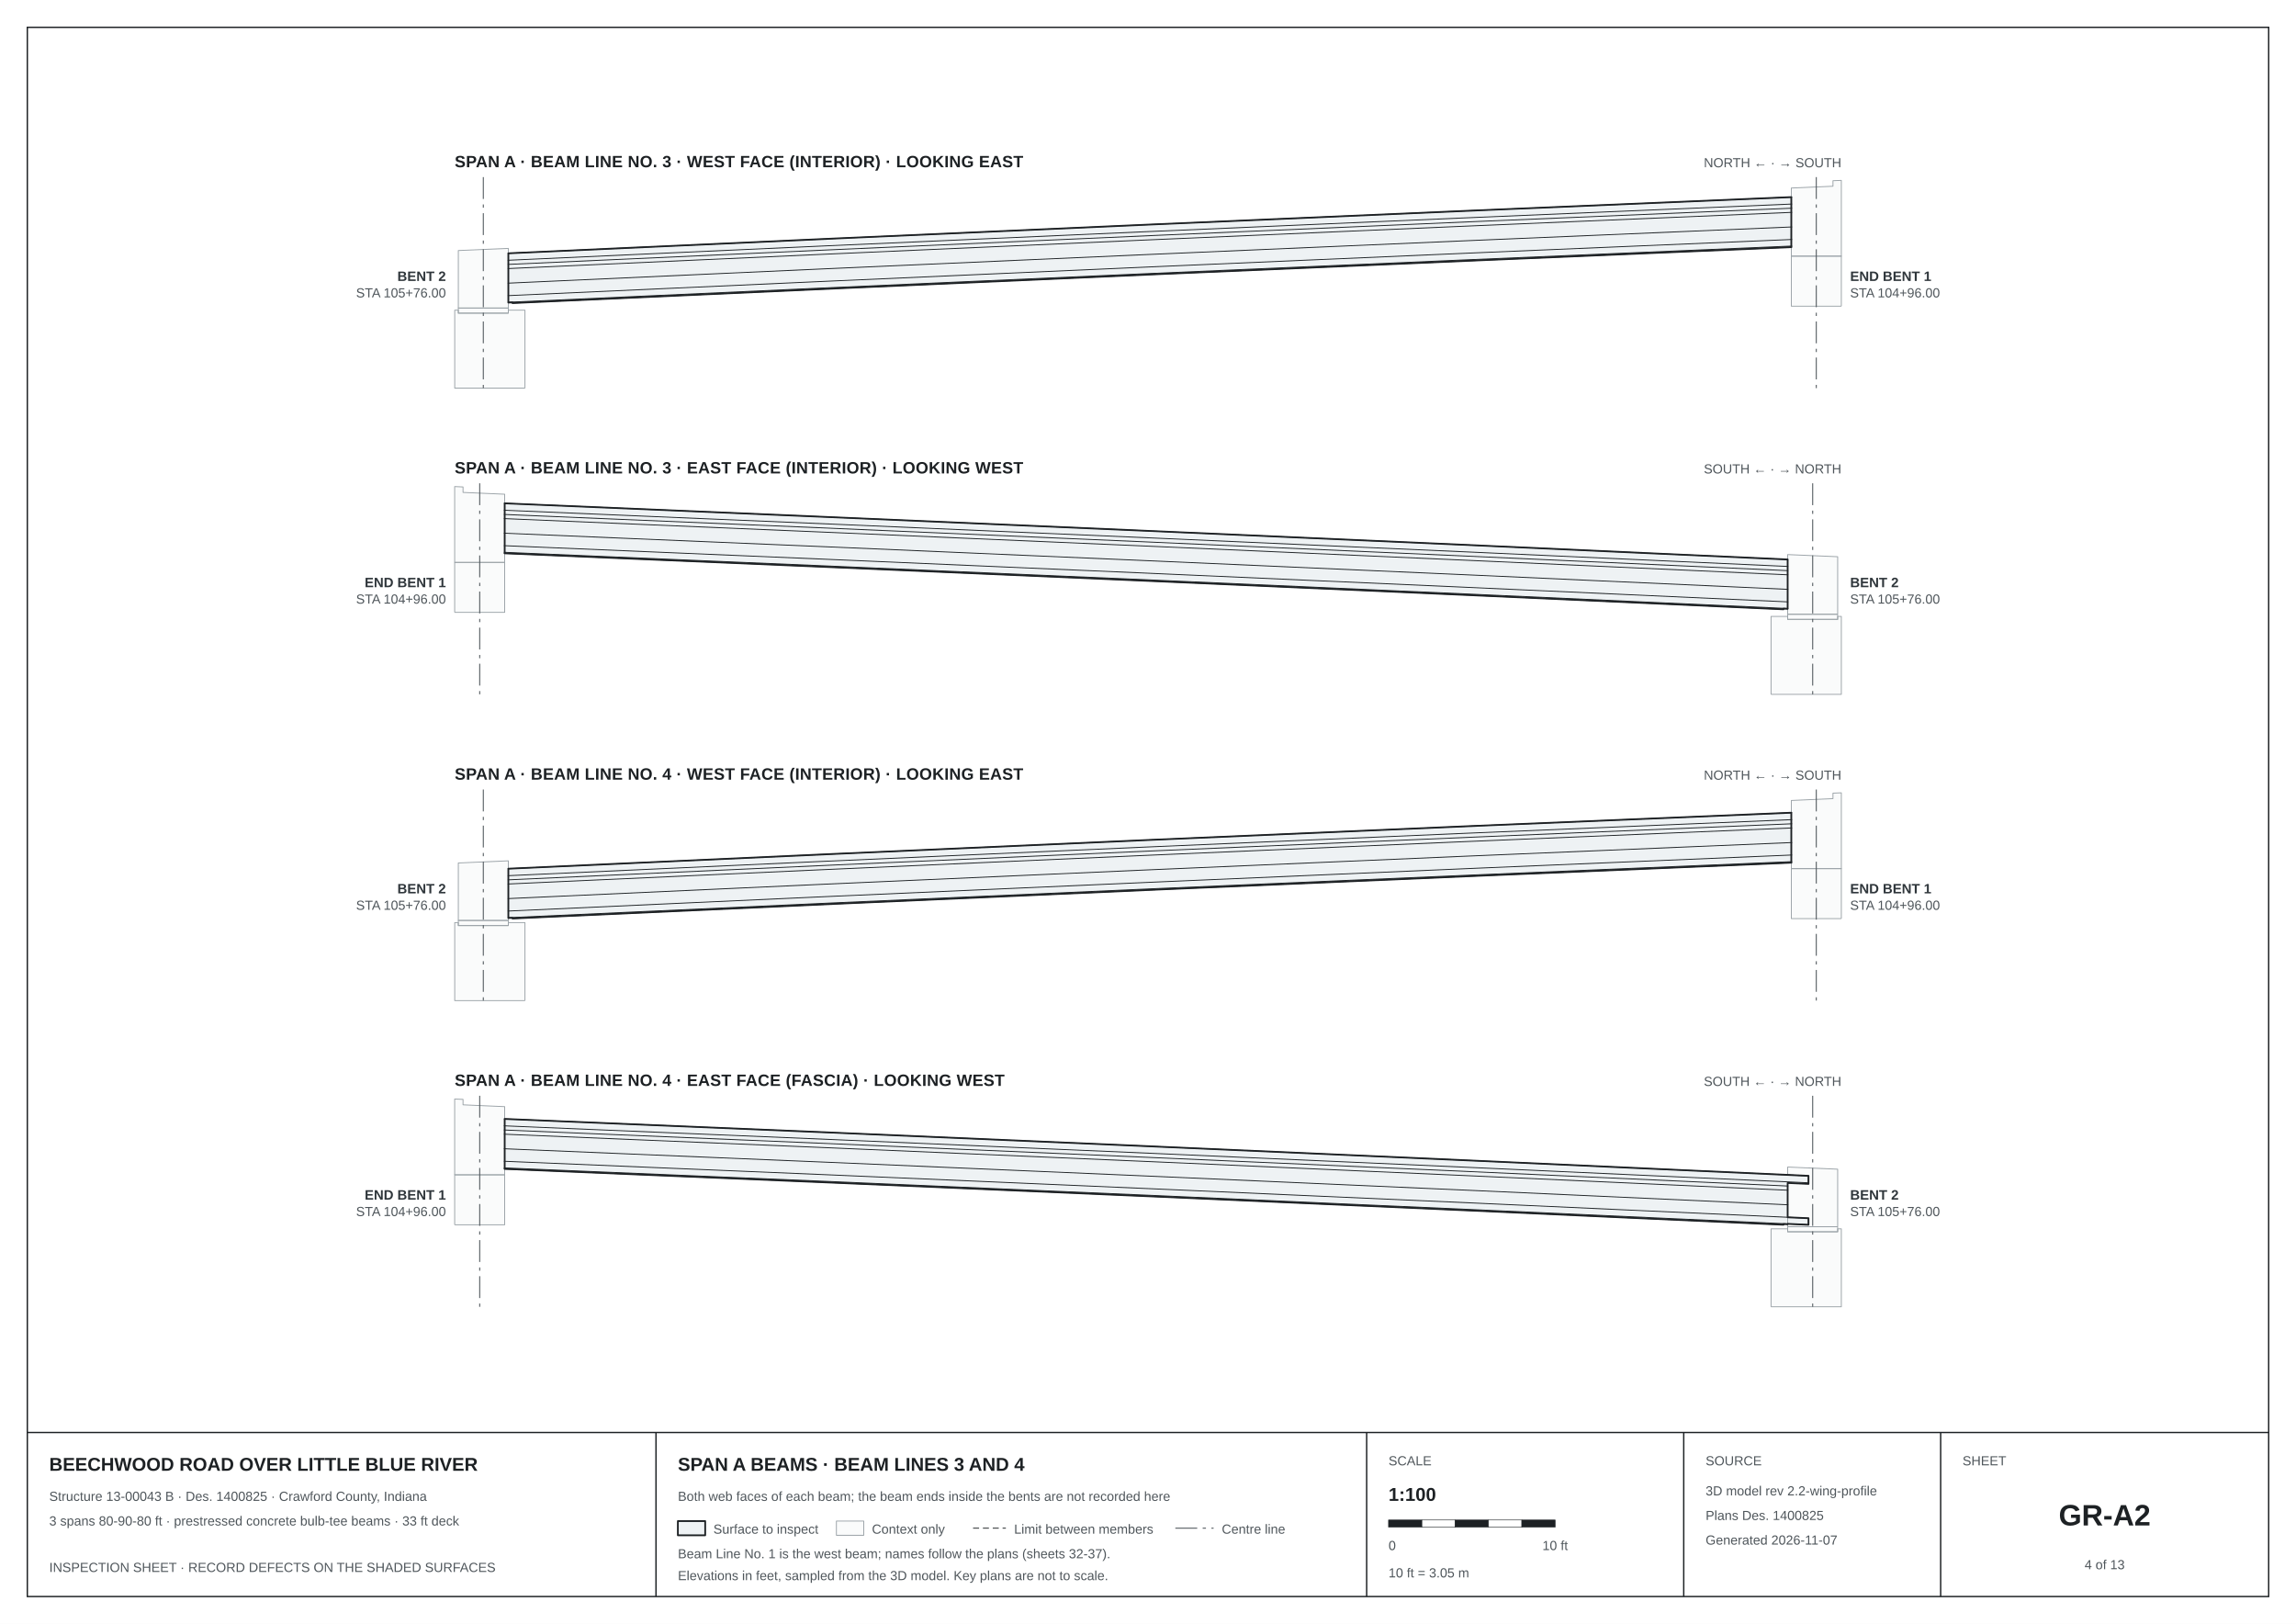
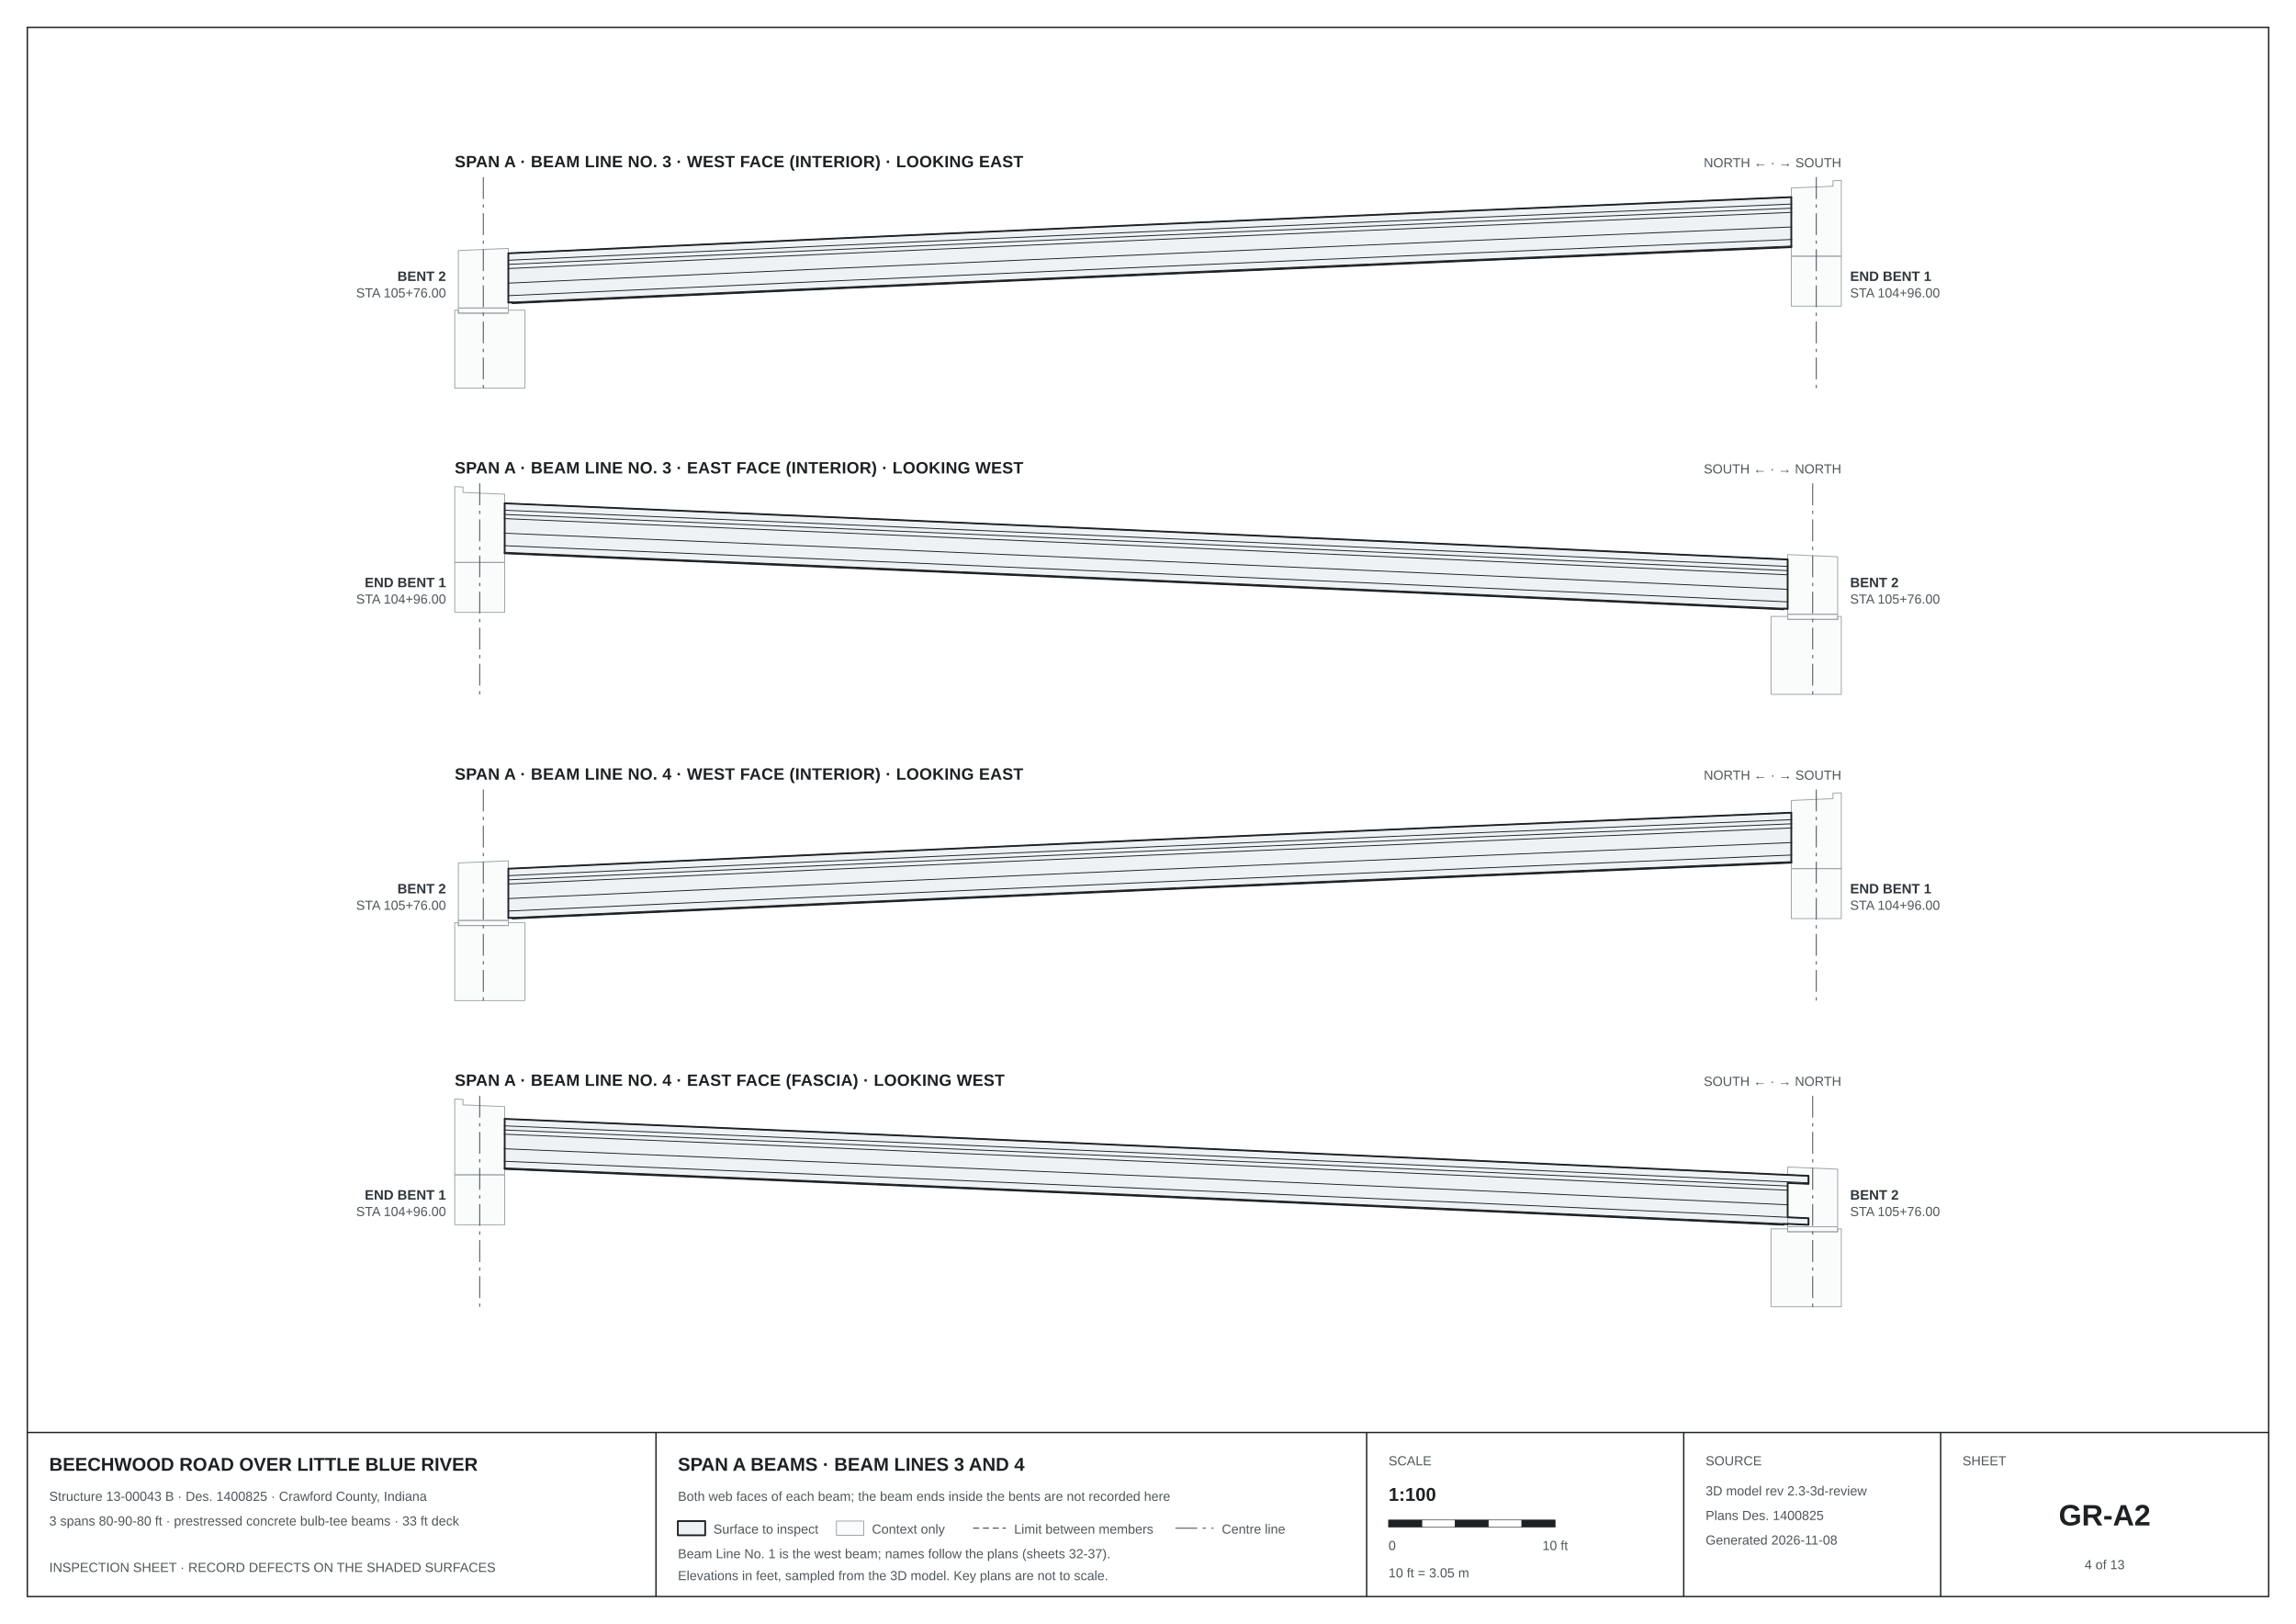
<svg xmlns="http://www.w3.org/2000/svg" viewBox="0 0 420 297" width="420mm" height="297mm">
  <style>text{font-family:"IBM Plex Sans",Arial,Helvetica,sans-serif;fill:#1d2124}.t{font-size:2.6px}.s{font-size:2.4px;fill:#4f565b}.h{font-size:3px;font-weight:600;letter-spacing:.04px}.big{font-size:5.4px;font-weight:600}.mid{font-size:3.4px;font-weight:600}.lbl{font-size:2.5px;fill:#2f363b;font-weight:600}.ann{font-size:2.5px;fill:#1d2124}.j{fill:none;stroke:#1d2124;stroke-width:.16;stroke-dasharray:1.1 .7}.o{fill:none;stroke:#1d2124;stroke-width:.32;stroke-linejoin:round;stroke-linecap:round}.e{fill:none;stroke:#1d2124;stroke-width:.16;stroke-linecap:round}.r{fill:none;stroke:#9aa2a7;stroke-width:.16;stroke-linejoin:round}.m{fill:#e3e7ea;stroke:#9aa2a7;stroke-width:.1}.f{fill:#eef2f4;stroke:none}.rf{fill:#fafbfb;stroke:none}.c{fill:none;stroke:#4f565b;stroke-width:.18;stroke-dasharray:4 1 .6 1}.ld{fill:none;stroke:#4f565b;stroke-width:.15}.ar{fill:#1d2124}.k{fill:none;stroke:#1d2124;stroke-width:.25}.thin{fill:none;stroke:#1d2124;stroke-width:.15}</style>
  <rect width="420" height="297" fill="#fff" />
  <rect x="5" y="5" width="410" height="287" class="k" />
-   <text x="83.17" y="30.59" class="h" text-anchor="start">SPAN A · BEAM LINE NO. 3 · WEST FACE (INTERIOR) · LOOKING EAST</text>
-   <text x="336.83" y="30.59" class="s" text-anchor="end">NORTH ← · → SOUTH</text>
+   <text x="83.18" y="30.59" class="h" text-anchor="start">SPAN A · BEAM LINE NO. 3 · WEST FACE (INTERIOR) · LOOKING EAST</text>
+   <text x="336.82" y="30.59" class="s" text-anchor="end">NORTH ← · → SOUTH</text>
  <g id="view-A-BL3-W">
-     <path class="rf" d="M327.68,46.85 336.83,46.85 336.83,32.99 335.30,33.05 335.30,34.06 327.68,34.39Z" />
-     <path class="rf" d="M336.83,56.00 336.83,46.85 327.68,46.85 327.68,56.00Z" />
+     <path class="rf" d="M327.68,46.86 336.83,46.86 336.83,32.99 335.30,33.05 335.30,34.06 327.68,34.39Z" />
+     <path class="rf" d="M336.83,56.00 336.83,46.86 327.68,46.86 327.68,56.00Z" />
    <path class="rf" d="M92.99,56.34 92.99,45.43 83.84,45.82 83.84,56.34Z" />
-     <path class="rf" d="M96.03,70.99 96.03,56.73 92.99,56.73 92.99,57.28 83.84,57.28 83.84,56.73 83.18,56.73 83.18,70.99Z" />
+     <path class="rf" d="M96.03,71.00 96.03,56.73 92.99,56.73 92.99,57.28 83.84,57.28 83.84,56.73 83.18,56.73 83.18,71.00Z" />
    <path class="rf" d="M92.99,57.28 92.99,56.34 83.84,56.34 83.84,57.28Z" />
-     <path class="f" d="M93.75,55.31 93.75,55.43 152.77,52.76 211.48,50.16 270.18,47.63 327.68,45.20 327.68,36.05 270.18,38.48 211.48,41.02 152.77,43.62 92.99,46.33 92.99,55.34Z" />
-     <path class="r" d="M327.68,46.85 336.83,46.85 336.83,32.99 335.30,33.05 335.30,34.06 327.68,34.39 327.68,46.85" />
-     <path class="r" d="M336.83,56.00 336.83,46.85 327.68,46.85 327.68,56.00 336.83,56.00" />
+     <path class="f" d="M93.75,55.31 93.75,55.44 152.77,52.76 211.48,50.17 270.18,47.63 327.68,45.20 327.68,36.05 270.18,38.48 211.48,41.02 152.77,43.62 92.99,46.33 92.99,55.34Z" />
+     <path class="r" d="M327.68,46.86 336.83,46.86 336.83,32.99 335.30,33.05 335.30,34.06 327.68,34.39 327.68,46.86" />
+     <path class="r" d="M336.83,56.00 336.83,46.86 327.68,46.86 327.68,56.00 336.83,56.00" />
    <path class="r" d="M92.99,56.34 92.99,45.43 83.84,45.82 83.84,56.34 92.99,56.34" />
-     <path class="r" d="M96.03,70.99 96.03,56.73 92.99,56.73 92.99,57.28 83.84,57.28 83.84,56.73 83.18,56.73 83.18,70.99 96.03,70.99" />
+     <path class="r" d="M96.03,71.00 96.03,56.73 92.99,56.73 92.99,57.28 83.84,57.28 83.84,56.73 83.18,56.73 83.18,71.00 96.03,71.00" />
    <path class="r" d="M92.99,57.28 92.99,56.34 83.84,56.34 83.84,57.28 92.99,57.28" />
-     <path class="o" d="M93.75,55.31 93.75,55.43 152.77,52.76 211.48,50.16 270.18,47.63 327.68,45.20 327.68,36.05 270.18,38.48 211.48,41.02 152.77,43.62 92.99,46.33 92.99,55.34 93.75,55.31" />
-     <path class="e" d="M327.76,36.05 270.18,38.48 211.48,41.02 152.77,43.62 92.94,46.33M327.76,37.32 267.73,39.86 209.03,42.40 150.33,45.00 92.94,47.60M327.76,38.08 270.18,40.51 211.48,43.05 152.77,45.65 92.94,48.36M327.76,38.84 267.73,41.38 209.03,43.92 150.33,46.52 92.94,49.12M327.76,41.51 267.73,44.05 209.03,46.59 150.33,49.19 92.94,51.79M327.76,43.80 270.18,46.23 211.48,48.77 152.77,51.37 92.94,54.07M327.76,45.00 267.73,47.54 209.03,50.08 150.33,52.68 92.94,55.28M327.76,45.19 270.18,47.63 211.48,50.16 152.77,52.76 93.75,55.43 93.75,55.31 92.99,55.34" />
+     <path class="o" d="M93.75,55.31 93.75,55.44 152.77,52.76 211.48,50.17 270.18,47.63 327.68,45.20 327.68,36.05 270.18,38.48 211.48,41.02 152.77,43.62 92.99,46.33 92.99,55.34 93.75,55.31" />
+     <path class="e" d="M327.76,36.05 270.18,38.48 211.48,41.02 152.77,43.62 92.94,46.33M327.76,37.32 267.73,39.86 209.03,42.40 150.33,45.00 92.94,47.60M327.76,38.08 270.18,40.51 211.48,43.05 152.77,45.65 92.94,48.36M327.76,38.84 267.73,41.38 209.03,43.92 150.33,46.52 92.94,49.12M327.76,41.51 267.73,44.05 209.03,46.59 150.33,49.19 92.94,51.79M327.76,43.80 270.18,46.23 211.48,48.77 152.77,51.37 92.94,54.08M327.76,45.00 267.73,47.54 209.03,50.08 150.33,52.68 92.94,55.28M327.76,45.19 270.18,47.63 211.48,50.17 152.77,52.76 93.75,55.44 93.75,55.31 92.99,55.34" />
  </g>
-   <path class="c" d="M332.25,32.39V71.79" />
+   <path class="c" d="M332.25,32.39V71.80" />
  <text x="338.43" y="51.39" class="lbl" text-anchor="start">END BENT 1</text>
  <text x="338.43" y="54.39" class="s" text-anchor="start">STA 104+96.00</text>
-   <path class="c" d="M88.41,32.39V71.79" />
-   <text x="81.57" y="51.39" class="lbl" text-anchor="end">BENT 2</text>
-   <text x="81.57" y="54.39" class="s" text-anchor="end">STA 105+76.00</text>
-   <text x="83.17" y="86.59" class="h" text-anchor="start">SPAN A · BEAM LINE NO. 3 · EAST FACE (INTERIOR) · LOOKING WEST</text>
-   <text x="336.83" y="86.59" class="s" text-anchor="end">SOUTH ← · → NORTH</text>
+   <path class="c" d="M88.41,32.39V71.80" />
+   <text x="81.58" y="51.39" class="lbl" text-anchor="end">BENT 2</text>
+   <text x="81.58" y="54.39" class="s" text-anchor="end">STA 105+76.00</text>
+   <text x="83.18" y="86.59" class="h" text-anchor="start">SPAN A · BEAM LINE NO. 3 · EAST FACE (INTERIOR) · LOOKING WEST</text>
+   <text x="336.82" y="86.59" class="s" text-anchor="end">SOUTH ← · → NORTH</text>
  <g id="view-A-BL3-E">
-     <path class="rf" d="M83.17,102.86 92.32,102.86 92.32,90.39 84.70,90.06 84.70,89.06 83.17,88.99Z" />
-     <path class="rf" d="M83.17,112.00 92.32,112.00 92.32,102.86 83.17,102.86Z" />
-     <path class="rf" d="M336.16,112.35 336.16,101.82 327.01,101.43 327.01,112.35Z" />
+     <path class="rf" d="M83.18,102.86 92.32,102.86 92.32,90.39 84.70,90.06 84.70,89.06 83.18,89.00Z" />
+     <path class="rf" d="M83.18,112.00 92.32,112.00 92.32,102.86 83.18,102.86Z" />
+     <path class="rf" d="M336.16,112.35 336.16,101.83 327.01,101.43 327.01,112.35Z" />
    <path class="rf" d="M323.97,127.00 336.83,127.00 336.83,112.74 336.16,112.74 336.16,113.28 327.01,113.28 327.01,112.74 323.97,112.74Z" />
    <path class="rf" d="M336.16,112.35 327.01,112.35 327.01,113.28 336.16,113.28Z" />
    <path class="f" d="M92.32,101.20 152.27,103.74 210.97,106.28 269.67,108.88 326.25,111.44 326.25,111.31 327.01,111.35 327.01,102.33 267.23,99.62 208.52,97.03 149.82,94.49 92.32,92.06Z" />
-     <path class="r" d="M83.17,102.86 92.32,102.86 92.32,90.39 84.70,90.06 84.70,89.06 83.17,88.99 83.17,102.86" />
-     <path class="r" d="M83.17,112.00 92.32,112.00 92.32,102.86 83.17,102.86 83.17,112.00" />
-     <path class="r" d="M336.16,112.35 336.16,101.82 327.01,101.43 327.01,112.35 336.16,112.35" />
+     <path class="r" d="M83.18,102.86 92.32,102.86 92.32,90.39 84.70,90.06 84.70,89.06 83.18,89.00 83.18,102.86" />
+     <path class="r" d="M83.18,112.00 92.32,112.00 92.32,102.86 83.18,102.86 83.18,112.00" />
+     <path class="r" d="M336.16,112.35 336.16,101.83 327.01,101.43 327.01,112.35 336.16,112.35" />
    <path class="r" d="M323.97,127.00 336.83,127.00 336.83,112.74 336.16,112.74 336.16,113.28 327.01,113.28 327.01,112.74 323.97,112.74 323.97,127.00" />
    <path class="r" d="M336.16,112.35 327.01,112.35 327.01,113.28 336.16,113.28 336.16,112.35" />
    <path class="o" d="M93.56,101.25 152.27,103.74 210.97,106.28 269.67,108.88 326.25,111.44 326.25,111.31 327.01,111.35 327.01,102.33 267.23,99.62 208.52,97.03 149.82,94.49 92.32,92.06 92.32,101.20 93.56,101.25" />
-     <path class="e" d="M92.24,92.05 149.82,94.49 208.52,97.03 267.23,99.62 327.06,102.33M92.24,93.32 152.27,95.86 210.97,98.40 269.67,101.00 327.06,103.60M92.24,94.09 149.82,96.52 208.52,99.06 267.23,101.66 327.06,104.37M92.24,94.85 152.27,97.39 210.97,99.93 269.67,102.53 327.06,105.13M92.24,97.52 152.27,100.05 210.97,102.59 269.67,105.19 327.06,107.79M92.24,99.80 149.82,102.23 208.52,104.77 267.23,107.37 327.06,110.08M92.24,101.01 152.27,103.55 210.97,106.09 269.67,108.69 327.06,111.29M92.24,101.20 149.82,103.63 208.52,106.17 267.23,108.77 326.25,111.44 326.25,111.31 327.01,111.35" />
+     <path class="e" d="M92.24,92.05 149.82,94.49 208.52,97.03 267.23,99.62 327.06,102.33M92.24,93.32 152.27,95.86 210.97,98.40 269.67,101.00 327.06,103.60M92.24,94.09 149.82,96.52 208.52,99.06 267.23,101.66 327.06,104.37M92.24,94.85 152.27,97.39 210.97,99.93 269.67,102.53 327.06,105.13M92.24,97.52 152.27,100.05 210.97,102.60 269.67,105.20 327.06,107.79M92.24,99.80 149.82,102.23 208.52,104.77 267.23,107.37 327.06,110.08M92.24,101.01 152.27,103.55 210.97,106.09 269.67,108.69 327.06,111.29M92.24,101.20 149.82,103.63 208.52,106.17 267.23,108.77 326.25,111.44 326.25,111.31 327.01,111.35" />
  </g>
-   <path class="c" d="M87.75,88.39V127.80" />
-   <text x="81.57" y="107.40" class="lbl" text-anchor="end">END BENT 1</text>
-   <text x="81.57" y="110.40" class="s" text-anchor="end">STA 104+96.00</text>
-   <path class="c" d="M331.59,88.39V127.80" />
+   <path class="c" d="M87.75,88.40V127.80" />
+   <text x="81.58" y="107.40" class="lbl" text-anchor="end">END BENT 1</text>
+   <text x="81.58" y="110.40" class="s" text-anchor="end">STA 104+96.00</text>
+   <path class="c" d="M331.59,88.40V127.80" />
  <text x="338.43" y="107.40" class="lbl" text-anchor="start">BENT 2</text>
  <text x="338.43" y="110.40" class="s" text-anchor="start">STA 105+76.00</text>
-   <text x="83.17" y="142.60" class="h" text-anchor="start">SPAN A · BEAM LINE NO. 4 · WEST FACE (INTERIOR) · LOOKING EAST</text>
-   <text x="336.83" y="142.60" class="s" text-anchor="end">NORTH ← · → SOUTH</text>
+   <text x="83.18" y="142.60" class="h" text-anchor="start">SPAN A · BEAM LINE NO. 4 · WEST FACE (INTERIOR) · LOOKING EAST</text>
+   <text x="336.82" y="142.60" class="s" text-anchor="end">NORTH ← · → SOUTH</text>
  <g id="view-A-BL4-W">
    <path class="rf" d="M327.68,158.87 336.83,158.87 336.83,145.00 335.30,145.06 335.30,146.07 327.68,146.40Z" />
    <path class="rf" d="M336.83,168.01 336.83,158.87 327.68,158.87 327.68,168.01Z" />
    <path class="rf" d="M92.99,168.35 92.99,157.44 83.84,157.83 83.84,168.35Z" />
    <path class="rf" d="M96.03,183.01 96.03,168.74 92.99,168.74 92.99,169.29 83.84,169.29 83.84,168.74 83.18,168.74 83.18,183.01Z" />
    <path class="rf" d="M92.99,169.29 92.99,168.35 83.84,168.35 83.84,169.29Z" />
    <path class="f" d="M93.75,167.87 93.75,167.99 152.77,165.31 211.48,162.71 270.18,160.19 327.68,157.78 327.68,148.64 270.18,151.04 211.48,153.57 152.77,156.17 92.99,158.88 92.99,167.90Z" />
    <path class="r" d="M327.68,158.87 336.83,158.87 336.83,145.00 335.30,145.06 335.30,146.07 327.68,146.40 327.68,158.87" />
    <path class="r" d="M336.83,168.01 336.83,158.87 327.68,158.87 327.68,168.01 336.83,168.01" />
    <path class="r" d="M92.99,168.35 92.99,157.44 83.84,157.83 83.84,168.35 92.99,168.35" />
    <path class="r" d="M96.03,183.01 96.03,168.74 92.99,168.74 92.99,169.29 83.84,169.29 83.84,168.74 83.18,168.74 83.18,183.01 96.03,183.01" />
    <path class="r" d="M92.99,169.29 92.99,168.35 83.84,168.35 83.84,169.29 92.99,169.29" />
    <path class="o" d="M93.75,167.87 93.75,167.99 152.77,165.31 211.48,162.71 270.18,160.19 327.68,157.78 327.68,148.64 270.18,151.04 211.48,153.57 152.77,156.17 92.99,158.88 92.99,167.90 93.75,167.87" />
    <path class="e" d="M327.76,148.64 270.18,151.04 211.48,153.57 152.77,156.17 92.94,158.89M327.76,149.91 267.73,152.42 209.03,154.95 150.33,157.55 92.94,160.16M327.76,150.67 270.18,153.08 211.48,155.60 152.77,158.20 92.94,160.92M327.76,151.43 267.73,153.94 209.03,156.47 150.33,159.07 92.94,161.68M327.76,154.10 267.73,156.61 209.03,159.14 150.33,161.74 92.94,164.35M327.76,156.38 270.18,158.79 211.48,161.32 152.77,163.91 92.94,166.63M327.76,157.59 270.18,160.00 211.48,162.52 152.77,165.12 92.94,167.84M327.76,157.78 270.18,160.19 211.48,162.71 152.77,165.31 93.75,167.99 93.75,167.87 92.99,167.90" />
  </g>
  <path class="c" d="M332.25,144.40V183.81" />
  <text x="338.43" y="163.40" class="lbl" text-anchor="start">END BENT 1</text>
  <text x="338.43" y="166.40" class="s" text-anchor="start">STA 104+96.00</text>
  <path class="c" d="M88.41,144.40V183.81" />
-   <text x="81.57" y="163.40" class="lbl" text-anchor="end">BENT 2</text>
-   <text x="81.57" y="166.40" class="s" text-anchor="end">STA 105+76.00</text>
-   <text x="83.17" y="198.61" class="h" text-anchor="start">SPAN A · BEAM LINE NO. 4 · EAST FACE (FASCIA) · LOOKING WEST</text>
-   <text x="336.83" y="198.61" class="s" text-anchor="end">SOUTH ← · → NORTH</text>
+   <text x="81.58" y="163.40" class="lbl" text-anchor="end">BENT 2</text>
+   <text x="81.58" y="166.40" class="s" text-anchor="end">STA 105+76.00</text>
+   <text x="83.18" y="198.60" class="h" text-anchor="start">SPAN A · BEAM LINE NO. 4 · EAST FACE (FASCIA) · LOOKING WEST</text>
+   <text x="336.82" y="198.60" class="s" text-anchor="end">SOUTH ← · → NORTH</text>
  <g id="view-A-BL4-E">
-     <path class="rf" d="M83.17,214.87 92.32,214.87 92.32,202.40 84.70,202.07 84.70,201.07 83.17,201.01Z" />
-     <path class="rf" d="M83.17,224.01 92.32,224.01 92.32,214.87 83.17,214.87Z" />
-     <path class="rf" d="M336.16,224.36 336.16,213.84 327.01,213.45 327.01,214.89 330.82,215.06 330.82,216.53 327.01,216.36 327.01,224.36Z" />
+     <path class="rf" d="M83.18,214.87 92.32,214.87 92.32,202.40 84.70,202.07 84.70,201.07 83.18,201.00Z" />
+     <path class="rf" d="M83.18,224.01 92.32,224.01 92.32,214.87 83.18,214.87Z" />
+     <path class="rf" d="M336.16,224.36 336.16,213.84 327.01,213.44 327.01,214.89 330.83,215.06 330.83,216.53 327.01,216.36 327.01,224.36Z" />
    <path class="rf" d="M323.97,239.01 336.83,239.01 336.83,224.75 336.16,224.75 336.16,225.29 327.01,225.29 327.01,224.75 323.97,224.75Z" />
    <path class="rf" d="M336.16,224.36 327.01,224.36 327.01,225.29 336.16,225.29Z" />
-     <path class="f" d="M92.32,213.79 152.27,216.30 210.97,218.83 269.67,221.43 326.25,224.00 326.25,223.87 327.01,223.91 327.01,223.84 330.82,224.01 330.82,222.81 327.01,222.64 327.01,216.36 330.82,216.53 330.82,215.06 269.67,212.28 210.97,209.68 152.27,207.15 92.32,204.65Z" />
-     <path class="r" d="M83.17,214.87 92.32,214.87 92.32,202.40 84.70,202.07 84.70,201.07 83.17,201.01 83.17,214.87" />
-     <path class="r" d="M83.17,224.01 92.32,224.01 92.32,214.87 83.17,214.87 83.17,224.01" />
-     <path class="r" d="M336.16,224.36 336.16,213.84 327.01,213.45 327.01,214.89 330.82,215.06 330.82,216.53 327.01,216.36 327.01,224.36 336.16,224.36" />
+     <path class="f" d="M92.32,213.79 152.27,216.30 210.97,218.83 269.67,221.43 326.25,224.00 326.25,223.87 327.01,223.91 327.01,223.84 330.83,224.01 330.83,222.81 327.01,222.64 327.01,216.36 330.83,216.53 330.83,215.06 269.67,212.28 210.97,209.68 152.27,207.15 92.32,204.64Z" />
+     <path class="r" d="M83.18,214.87 92.32,214.87 92.32,202.40 84.70,202.07 84.70,201.07 83.18,201.00 83.18,214.87" />
+     <path class="r" d="M83.18,224.01 92.32,224.01 92.32,214.87 83.18,214.87 83.18,224.01" />
+     <path class="r" d="M336.16,224.36 336.16,213.84 327.01,213.44 327.01,214.89 330.83,215.06 330.83,216.53 327.01,216.36 327.01,224.36 336.16,224.36" />
    <path class="r" d="M323.97,239.01 336.83,239.01 336.83,224.75 336.16,224.75 336.16,225.29 327.01,225.29 327.01,224.75 323.97,224.75 323.97,239.01" />
    <path class="r" d="M336.16,224.36 327.01,224.36 327.01,225.29 336.16,225.29 336.16,224.36" />
-     <path class="o" d="M93.56,213.84 152.27,216.30 210.97,218.83 269.67,221.43 326.25,224.00 326.25,223.87 327.01,223.91 327.01,223.84 330.82,224.01 330.82,222.81 327.01,222.64 327.01,216.36 330.82,216.53 330.82,215.06 269.67,212.28 210.97,209.68 152.27,207.15 92.32,204.65 92.32,213.79 93.56,213.84" />
+     <path class="o" d="M93.56,213.84 152.27,216.30 210.97,218.83 269.67,221.43 326.25,224.00 326.25,223.87 327.01,223.91 327.01,223.84 330.83,224.01 330.83,222.81 327.01,222.64 327.01,216.36 330.83,216.53 330.83,215.06 269.67,212.28 210.97,209.68 152.27,207.15 92.32,204.64 92.32,213.79 93.56,213.84" />
    <path class="e" d="M92.24,204.64 152.27,207.15 210.97,209.68 269.67,212.28 330.83,215.06 330.83,216.33M92.24,205.91 152.27,208.42 210.97,210.95 269.67,213.55 330.83,216.33M92.24,206.67 149.82,209.08 208.52,211.61 267.23,214.20 327.06,216.92M92.24,207.44 152.27,209.95 210.97,212.48 269.67,215.08 327.06,217.69M92.24,210.10 152.27,212.61 210.97,215.14 269.67,217.74 327.06,220.35M92.24,213.60 152.27,216.11 210.97,218.64 269.67,221.24 330.83,224.01 330.83,222.81 269.67,220.03 210.97,217.43 152.27,214.90 92.24,212.39M92.24,213.79 149.82,216.19 208.52,218.72 267.23,221.32 326.25,224.00 326.25,223.87 327.01,223.91M330.83,216.33 330.83,216.52" />
  </g>
  <path class="c" d="M87.75,200.41V239.81" />
-   <text x="81.57" y="219.41" class="lbl" text-anchor="end">END BENT 1</text>
-   <text x="81.57" y="222.41" class="s" text-anchor="end">STA 104+96.00</text>
+   <text x="81.58" y="219.41" class="lbl" text-anchor="end">END BENT 1</text>
+   <text x="81.58" y="222.41" class="s" text-anchor="end">STA 104+96.00</text>
  <path class="c" d="M331.59,200.41V239.81" />
  <text x="338.43" y="219.41" class="lbl" text-anchor="start">BENT 2</text>
  <text x="338.43" y="222.41" class="s" text-anchor="start">STA 105+76.00</text>
  <path class="k" d="M5,262.0H415M120,262.0V292M250,262.0V292M308,262.0V292M355,262.0V292" />
  <text x="9.00" y="269.00" class="mid" text-anchor="start">BEECHWOOD ROAD OVER LITTLE BLUE RIVER</text>
  <text x="9.00" y="274.50" class="s" text-anchor="start">Structure 13-00043 B · Des. 1400825 · Crawford County, Indiana</text>
  <text x="9.00" y="279.00" class="s" text-anchor="start">3 spans 80-90-80 ft · prestressed concrete bulb-tee beams · 33 ft deck</text>
  <text x="9.00" y="287.50" class="s" text-anchor="start">INSPECTION SHEET · RECORD DEFECTS ON THE SHADED SURFACES</text>
  <text x="124.00" y="269.00" class="mid" text-anchor="start">SPAN A BEAMS · BEAM LINES 3 AND 4</text>
  <text x="124.00" y="274.50" class="s" text-anchor="start">Both web faces of each beam; the beam ends inside the bents are not recorded here</text>
  <rect x="124" y="278.2" width="5" height="2.6" class="f" />
  <rect x="124" y="278.2" width="5" height="2.6" class="o" />
  <text x="130.50" y="280.50" class="s" text-anchor="start">Surface to inspect</text>
  <rect x="153" y="278.2" width="5" height="2.6" class="rf" />
  <rect x="153" y="278.2" width="5" height="2.6" class="r" />
  <text x="159.50" y="280.50" class="s" text-anchor="start">Context only</text>
  <path class="j" d="M178,279.5h6" />
  <text x="185.50" y="280.50" class="s" text-anchor="start">Limit between members</text>
  <path class="c" d="M215,279.5h7" />
  <text x="223.50" y="280.50" class="s" text-anchor="start">Centre line</text>
  <text x="124.00" y="285.00" class="s" text-anchor="start">Beam Line No. 1 is the west beam; names follow the plans (sheets 32-37).</text>
  <text x="124.00" y="289.00" class="s" text-anchor="start">Elevations in feet, sampled from the 3D model. Key plans are not to scale.</text>
  <text x="254.00" y="268.00" class="s" text-anchor="start">SCALE</text>
  <text x="254.00" y="274.50" class="mid" text-anchor="start">1:100</text>
  <rect x="254.00" y="278.0" width="6.10" height="1.3" fill="#1d2124" stroke="#1d2124" stroke-width=".1" />
  <rect x="260.10" y="278.0" width="6.10" height="1.3" fill="#fff" stroke="#1d2124" stroke-width=".1" />
  <rect x="266.19" y="278.0" width="6.10" height="1.3" fill="#1d2124" stroke="#1d2124" stroke-width=".1" />
  <rect x="272.29" y="278.0" width="6.10" height="1.3" fill="#fff" stroke="#1d2124" stroke-width=".1" />
  <rect x="278.38" y="278.0" width="6.10" height="1.3" fill="#1d2124" stroke="#1d2124" stroke-width=".1" />
  <text x="254.00" y="283.50" class="s" text-anchor="start">0</text>
  <text x="284.48" y="283.50" class="s" text-anchor="middle">10 ft</text>
  <text x="254.00" y="288.50" class="s" text-anchor="start">10 ft = 3.05 m</text>
  <text x="312.00" y="268.00" class="s" text-anchor="start">SOURCE</text>
-   <text x="312.00" y="273.50" class="s" text-anchor="start">3D model rev 2.2-wing-profile</text>
+   <text x="312.00" y="273.50" class="s" text-anchor="start">3D model rev 2.3-3d-review</text>
  <text x="312.00" y="278.00" class="s" text-anchor="start">Plans Des. 1400825</text>
-   <text x="312.00" y="282.50" class="s" text-anchor="start">Generated 2026-11-07</text>
+   <text x="312.00" y="282.50" class="s" text-anchor="start">Generated 2026-11-08</text>
  <text x="359.00" y="268.00" class="s" text-anchor="start">SHEET</text>
  <text x="385.00" y="279.00" class="big" text-anchor="middle">GR-A2</text>
  <text x="385.00" y="287.00" class="s" text-anchor="middle">4 of 13</text>
</svg>
